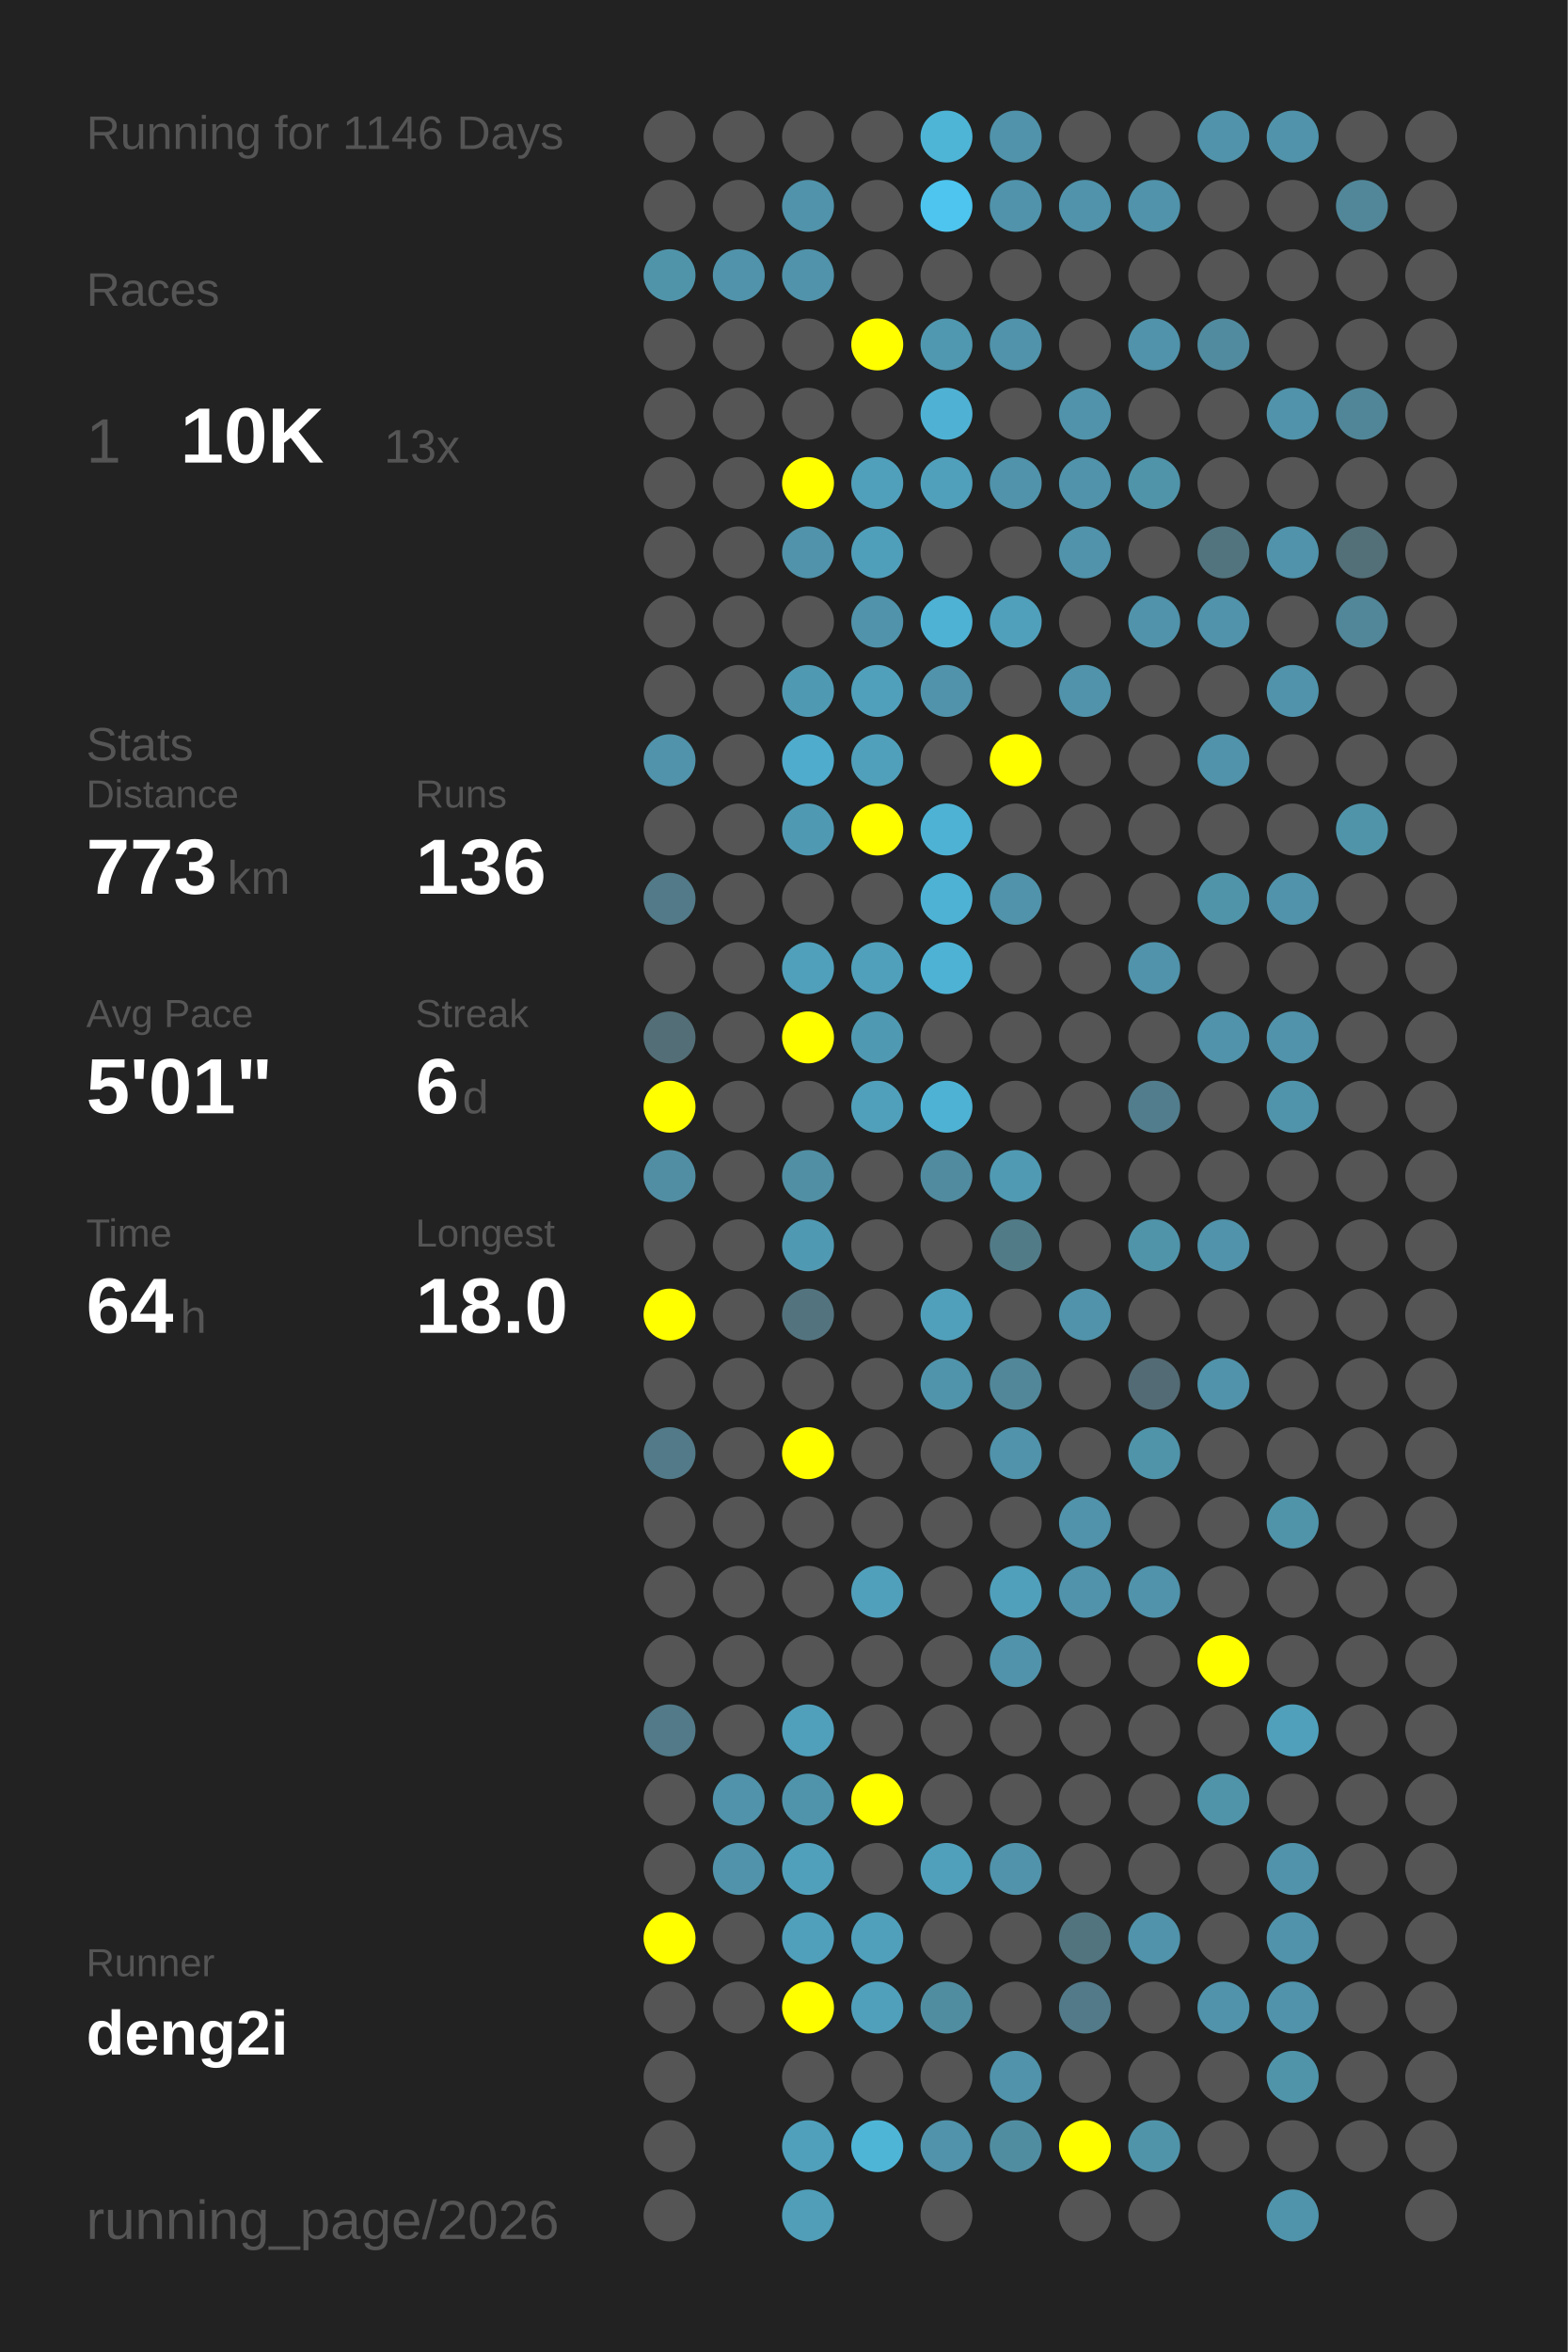
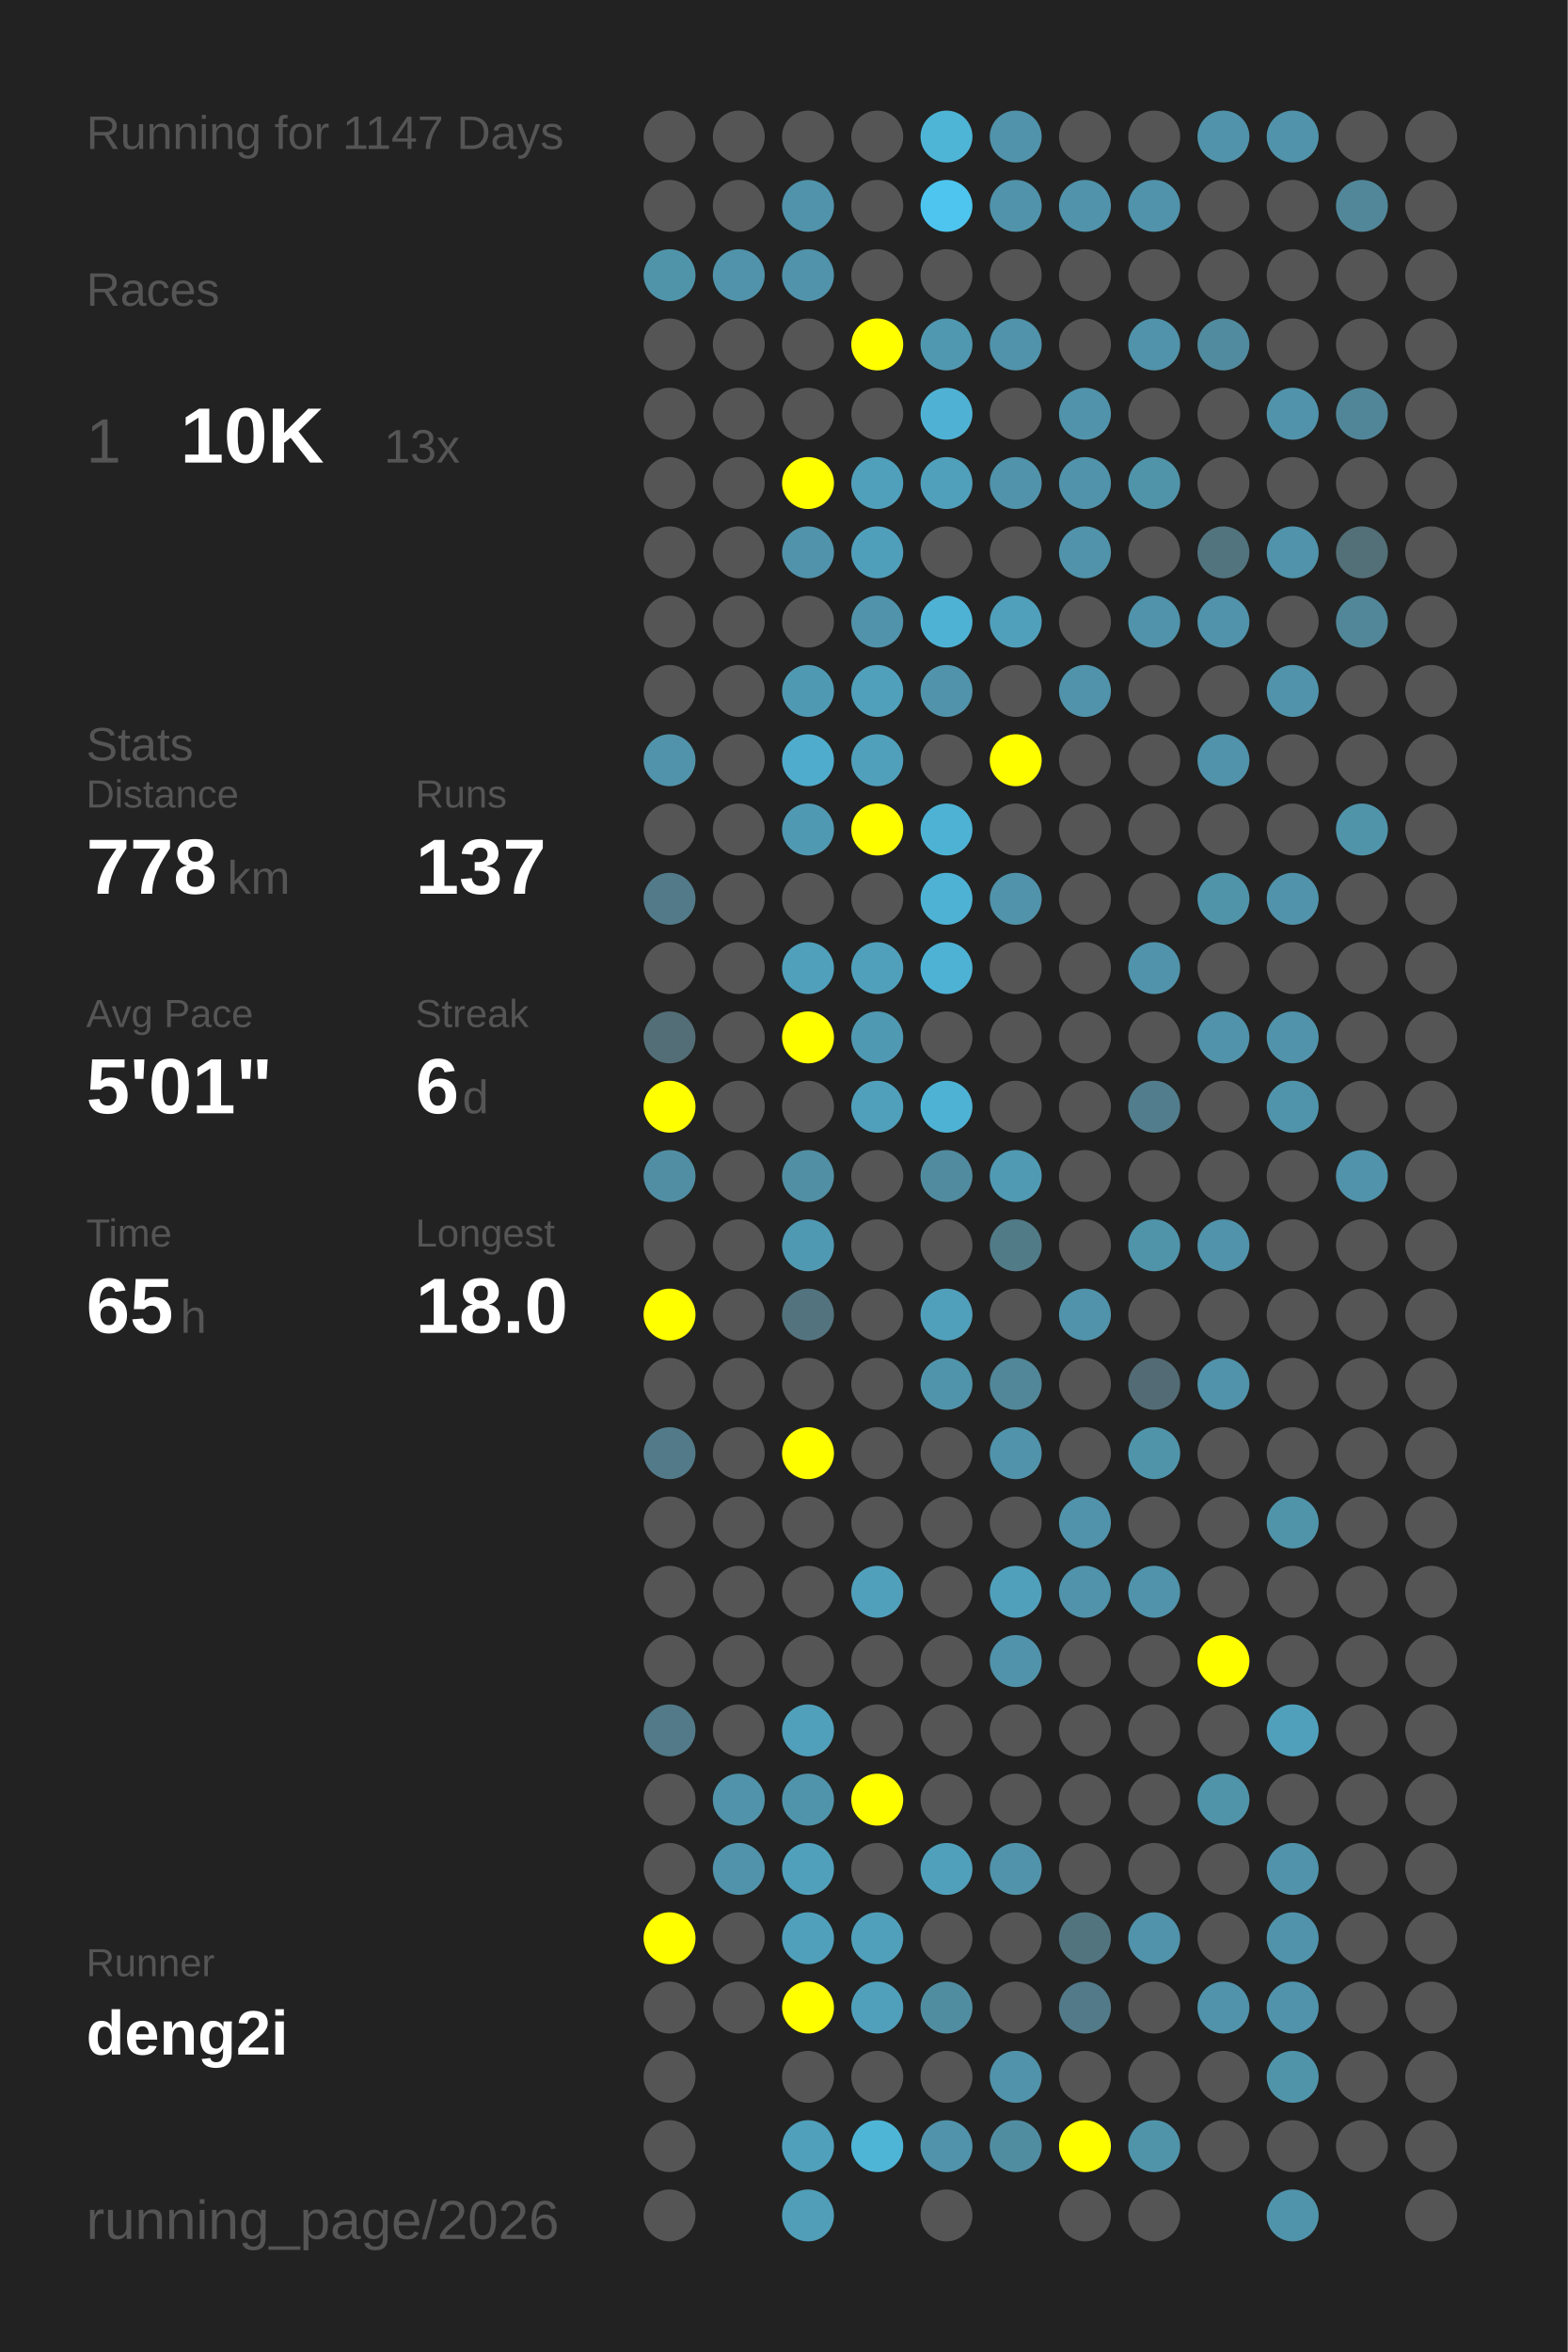
<svg xmlns="http://www.w3.org/2000/svg" baseProfile="full" height="300mm" version="1.1" viewBox="0,0,200,300" width="200mm">
  <defs />
  <rect fill="#222222" height="300" width="200" x="0" y="0" />
-   <text fill="#555555" style="font-size:6px; font-family:Arial;" x="11" y="19">Running for 1146 Days</text>
+   <text fill="#555555" style="font-size:6px; font-family:Arial;" x="11" y="19">Running for 1147 Days</text>
  <text fill="#555555" style="font-size:6px; font-family:Arial;" x="11" y="39">Races</text>
  <text fill="#555555" style="font-size:8px; font-family:Arial;" x="11" y="59">1</text>
  <text fill="#FFFFFF" style="font-size:10px; font-family:Arial; font-weight:bold;" x="23" y="59">10K</text>
  <text fill="#555555" style="font-size:6px; font-family:Arial;" x="49" y="59">13x</text>
  <text fill="#555555" style="font-size:6px; font-family:Arial;" x="11" y="97">Stats</text>
  <text fill="#555555" style="font-size:5px; font-family:Arial;" x="11" y="103">Distance</text>
-   <text fill="#FFFFFF" style="font-size:10px; font-family:Arial; font-weight:bold;" x="11" y="114">773</text>
+   <text fill="#FFFFFF" style="font-size:10px; font-family:Arial; font-weight:bold;" x="11" y="114">778</text>
  <text fill="#555555" style="font-size:6px; font-family:Arial;" x="29" y="114">km</text>
  <text fill="#555555" style="font-size:5px; font-family:Arial;" x="53" y="103">Runs</text>
-   <text fill="#FFFFFF" style="font-size:10px; font-family:Arial; font-weight:bold;" x="53" y="114">136</text>
+   <text fill="#FFFFFF" style="font-size:10px; font-family:Arial; font-weight:bold;" x="53" y="114">137</text>
  <text fill="#555555" style="font-size:5px; font-family:Arial;" x="11" y="131">Avg Pace</text>
  <text fill="#FFFFFF" style="font-size:10px; font-family:Arial; font-weight:bold;" x="11" y="142">5'01"</text>
  <text fill="#555555" style="font-size:5px; font-family:Arial;" x="53" y="131">Streak</text>
  <text fill="#FFFFFF" style="font-size:10px; font-family:Arial; font-weight:bold;" x="53" y="142">6</text>
  <text fill="#555555" style="font-size:6px; font-family:Arial;" x="59" y="142">d</text>
  <text fill="#555555" style="font-size:5px; font-family:Arial;" x="11" y="159">Time</text>
-   <text fill="#FFFFFF" style="font-size:10px; font-family:Arial; font-weight:bold;" x="11" y="170">64</text>
+   <text fill="#FFFFFF" style="font-size:10px; font-family:Arial; font-weight:bold;" x="11" y="170">65</text>
  <text fill="#555555" style="font-size:6px; font-family:Arial;" x="23" y="170">h</text>
  <text fill="#555555" style="font-size:5px; font-family:Arial;" x="53" y="159">Longest</text>
  <text fill="#FFFFFF" style="font-size:10px; font-family:Arial; font-weight:bold;" x="53" y="170">18.0</text>
  <text fill="#555555" style="font-size:5px; font-family:Arial;" x="11" y="252.065">Runner</text>
  <text fill="#FFFFFF" style="font-size:8px; font-family:Arial; font-weight:bold;" x="11" y="262.065">deng2i</text>
  <text fill="#555555" style="font-size:7px; font-family:Arial;" x="11" y="285.581">running_page/2026</text>
  <circle cx="85.417" cy="17.419" fill="#555555" r="3.312" />
  <circle cx="85.417" cy="26.258" fill="#555555" r="3.312" />
  <circle cx="85.417" cy="35.097" fill="#5094aa" r="3.312" />
  <circle cx="85.417" cy="43.935" fill="#555555" r="3.312" />
  <circle cx="85.417" cy="52.774" fill="#555555" r="3.312" />
  <circle cx="85.417" cy="61.613" fill="#555555" r="3.312" />
  <circle cx="85.417" cy="70.452" fill="#555555" r="3.312" />
  <circle cx="85.417" cy="79.29" fill="#555555" r="3.312" />
  <circle cx="85.417" cy="88.129" fill="#555555" r="3.312" />
  <circle cx="85.417" cy="96.968" fill="#5093aa" r="3.312" />
  <circle cx="85.417" cy="105.806" fill="#555555" r="3.312" />
  <circle cx="85.417" cy="114.645" fill="#527a88" r="3.312" />
  <circle cx="85.417" cy="123.484" fill="#555555" r="3.312" />
  <circle cx="85.417" cy="132.323" fill="#536e77" r="3.312" />
  <circle cx="85.417" cy="141.161" fill="#FFFF00" r="3.312" />
  <circle cx="85.417" cy="150" fill="#518ea3" r="3.312" />
  <circle cx="85.417" cy="158.839" fill="#555555" r="3.312" />
  <circle cx="85.417" cy="167.677" fill="#FFFF00" r="3.312" />
  <circle cx="85.417" cy="176.516" fill="#555555" r="3.312" />
  <circle cx="85.417" cy="185.355" fill="#527a88" r="3.312" />
  <circle cx="85.417" cy="194.194" fill="#555555" r="3.312" />
  <circle cx="85.417" cy="203.032" fill="#555555" r="3.312" />
  <circle cx="85.417" cy="211.871" fill="#555555" r="3.312" />
  <circle cx="85.417" cy="220.71" fill="#527a88" r="3.312" />
  <circle cx="85.417" cy="229.548" fill="#555555" r="3.312" />
  <circle cx="85.417" cy="238.387" fill="#555555" r="3.312" />
  <circle cx="85.417" cy="247.226" fill="#FFFF00" r="3.312" />
  <circle cx="85.417" cy="256.065" fill="#555555" r="3.312" />
  <circle cx="85.417" cy="264.903" fill="#555555" r="3.312" />
  <circle cx="85.417" cy="273.742" fill="#555555" r="3.312" />
  <circle cx="85.417" cy="282.581" fill="#555555" r="3.312" />
  <circle cx="94.25" cy="17.419" fill="#555555" r="3.312" />
  <circle cx="94.25" cy="26.258" fill="#555555" r="3.312" />
  <circle cx="94.25" cy="35.097" fill="#5093aa" r="3.312" />
  <circle cx="94.25" cy="43.935" fill="#555555" r="3.312" />
  <circle cx="94.25" cy="52.774" fill="#555555" r="3.312" />
  <circle cx="94.25" cy="61.613" fill="#555555" r="3.312" />
  <circle cx="94.25" cy="70.452" fill="#555555" r="3.312" />
  <circle cx="94.25" cy="79.29" fill="#555555" r="3.312" />
  <circle cx="94.25" cy="88.129" fill="#555555" r="3.312" />
  <circle cx="94.25" cy="96.968" fill="#555555" r="3.312" />
  <circle cx="94.25" cy="105.806" fill="#555555" r="3.312" />
  <circle cx="94.25" cy="114.645" fill="#555555" r="3.312" />
  <circle cx="94.25" cy="123.484" fill="#555555" r="3.312" />
  <circle cx="94.25" cy="132.323" fill="#555555" r="3.312" />
  <circle cx="94.25" cy="141.161" fill="#555555" r="3.312" />
  <circle cx="94.25" cy="150" fill="#555555" r="3.312" />
  <circle cx="94.25" cy="158.839" fill="#555555" r="3.312" />
  <circle cx="94.25" cy="167.677" fill="#555555" r="3.312" />
  <circle cx="94.25" cy="176.516" fill="#555555" r="3.312" />
  <circle cx="94.25" cy="185.355" fill="#555555" r="3.312" />
  <circle cx="94.25" cy="194.194" fill="#555555" r="3.312" />
  <circle cx="94.25" cy="203.032" fill="#555555" r="3.312" />
  <circle cx="94.25" cy="211.871" fill="#555555" r="3.312" />
  <circle cx="94.25" cy="220.71" fill="#555555" r="3.312" />
  <circle cx="94.25" cy="229.548" fill="#5093aa" r="3.312" />
  <circle cx="94.25" cy="238.387" fill="#5093aa" r="3.312" />
  <circle cx="94.25" cy="247.226" fill="#555555" r="3.312" />
  <circle cx="94.25" cy="256.065" fill="#555555" r="3.312" />
  <circle cx="103.083" cy="17.419" fill="#555555" r="3.312" />
  <circle cx="103.083" cy="26.258" fill="#5093aa" r="3.312" />
  <circle cx="103.083" cy="35.097" fill="#5093aa" r="3.312" />
  <circle cx="103.083" cy="43.935" fill="#555555" r="3.312" />
  <circle cx="103.083" cy="52.774" fill="#555555" r="3.312" />
  <circle cx="103.083" cy="61.613" fill="#FFFF00" r="3.312" />
  <circle cx="103.083" cy="70.452" fill="#5093aa" r="3.312" />
  <circle cx="103.083" cy="79.29" fill="#555555" r="3.312" />
  <circle cx="103.083" cy="88.129" fill="#5099b2" r="3.312" />
  <circle cx="103.083" cy="96.968" fill="#4faccc" r="3.312" />
  <circle cx="103.083" cy="105.806" fill="#5099b2" r="3.312" />
  <circle cx="103.083" cy="114.645" fill="#555555" r="3.312" />
  <circle cx="103.083" cy="123.484" fill="#50a0bb" r="3.312" />
  <circle cx="103.083" cy="132.323" fill="#FFFF00" r="3.312" />
  <circle cx="103.083" cy="141.161" fill="#555555" r="3.312" />
  <circle cx="103.083" cy="150" fill="#518fa4" r="3.312" />
  <circle cx="103.083" cy="158.839" fill="#5099b2" r="3.312" />
  <circle cx="103.083" cy="167.677" fill="#53747f" r="3.312" />
  <circle cx="103.083" cy="176.516" fill="#555555" r="3.312" />
  <circle cx="103.083" cy="185.355" fill="#FFFF00" r="3.312" />
  <circle cx="103.083" cy="194.194" fill="#555555" r="3.312" />
  <circle cx="103.083" cy="203.032" fill="#555555" r="3.312" />
  <circle cx="103.083" cy="211.871" fill="#555555" r="3.312" />
  <circle cx="103.083" cy="220.71" fill="#50a0bb" r="3.312" />
  <circle cx="103.083" cy="229.548" fill="#5094ab" r="3.312" />
  <circle cx="103.083" cy="238.387" fill="#50a0bb" r="3.312" />
  <circle cx="103.083" cy="247.226" fill="#50a0bb" r="3.312" />
  <circle cx="103.083" cy="256.065" fill="#FFFF00" r="3.312" />
  <circle cx="103.083" cy="264.903" fill="#555555" r="3.312" />
  <circle cx="103.083" cy="273.742" fill="#50a0bb" r="3.312" />
  <circle cx="103.083" cy="282.581" fill="#509eb8" r="3.312" />
  <circle cx="111.917" cy="17.419" fill="#555555" r="3.312" />
  <circle cx="111.917" cy="26.258" fill="#555555" r="3.312" />
  <circle cx="111.917" cy="35.097" fill="#555555" r="3.312" />
  <circle cx="111.917" cy="43.935" fill="#FFFF00" r="3.312" />
  <circle cx="111.917" cy="52.774" fill="#555555" r="3.312" />
  <circle cx="111.917" cy="61.613" fill="#50a0bb" r="3.312" />
  <circle cx="111.917" cy="70.452" fill="#509fba" r="3.312" />
  <circle cx="111.917" cy="79.29" fill="#5093aa" r="3.312" />
  <circle cx="111.917" cy="88.129" fill="#50a0bb" r="3.312" />
  <circle cx="111.917" cy="96.968" fill="#50a0bb" r="3.312" />
  <circle cx="111.917" cy="105.806" fill="#FFFF00" r="3.312" />
  <circle cx="111.917" cy="114.645" fill="#555555" r="3.312" />
  <circle cx="111.917" cy="123.484" fill="#50a0bb" r="3.312" />
  <circle cx="111.917" cy="132.323" fill="#5099b2" r="3.312" />
  <circle cx="111.917" cy="141.161" fill="#50a0bb" r="3.312" />
  <circle cx="111.917" cy="150" fill="#555555" r="3.312" />
  <circle cx="111.917" cy="158.839" fill="#555555" r="3.312" />
  <circle cx="111.917" cy="167.677" fill="#555555" r="3.312" />
  <circle cx="111.917" cy="176.516" fill="#555555" r="3.312" />
  <circle cx="111.917" cy="185.355" fill="#555555" r="3.312" />
  <circle cx="111.917" cy="194.194" fill="#555555" r="3.312" />
  <circle cx="111.917" cy="203.032" fill="#50a0bb" r="3.312" />
  <circle cx="111.917" cy="211.871" fill="#555555" r="3.312" />
  <circle cx="111.917" cy="220.71" fill="#555555" r="3.312" />
  <circle cx="111.917" cy="229.548" fill="#FFFF00" r="3.312" />
  <circle cx="111.917" cy="238.387" fill="#555555" r="3.312" />
  <circle cx="111.917" cy="247.226" fill="#50a0bb" r="3.312" />
  <circle cx="111.917" cy="256.065" fill="#50a0bb" r="3.312" />
  <circle cx="111.917" cy="264.903" fill="#555555" r="3.312" />
  <circle cx="111.917" cy="273.742" fill="#4eb5d7" r="3.312" />
  <circle cx="120.75" cy="17.419" fill="#4eb5d7" r="3.312" />
  <circle cx="120.75" cy="26.258" fill="#4dc5ee" r="3.312" />
  <circle cx="120.75" cy="35.097" fill="#555555" r="3.312" />
  <circle cx="120.75" cy="43.935" fill="#5098b0" r="3.312" />
  <circle cx="120.75" cy="52.774" fill="#4fb2d4" r="3.312" />
  <circle cx="120.75" cy="61.613" fill="#50a0bb" r="3.312" />
  <circle cx="120.75" cy="70.452" fill="#555555" r="3.312" />
  <circle cx="120.75" cy="79.29" fill="#4eb2d4" r="3.312" />
  <circle cx="120.75" cy="88.129" fill="#5093aa" r="3.312" />
  <circle cx="120.75" cy="96.968" fill="#555555" r="3.312" />
  <circle cx="120.75" cy="105.806" fill="#4eb2d4" r="3.312" />
  <circle cx="120.75" cy="114.645" fill="#4eb2d4" r="3.312" />
  <circle cx="120.75" cy="123.484" fill="#4eb2d4" r="3.312" />
  <circle cx="120.75" cy="132.323" fill="#555555" r="3.312" />
  <circle cx="120.75" cy="141.161" fill="#4eb2d4" r="3.312" />
  <circle cx="120.75" cy="150" fill="#518b9f" r="3.312" />
  <circle cx="120.75" cy="158.839" fill="#555555" r="3.312" />
  <circle cx="120.75" cy="167.677" fill="#50a0bb" r="3.312" />
  <circle cx="120.75" cy="176.516" fill="#5094ab" r="3.312" />
  <circle cx="120.75" cy="185.355" fill="#555555" r="3.312" />
  <circle cx="120.75" cy="194.194" fill="#555555" r="3.312" />
  <circle cx="120.75" cy="203.032" fill="#555555" r="3.312" />
  <circle cx="120.75" cy="211.871" fill="#555555" r="3.312" />
  <circle cx="120.75" cy="220.71" fill="#555555" r="3.312" />
  <circle cx="120.75" cy="229.548" fill="#555555" r="3.312" />
  <circle cx="120.75" cy="238.387" fill="#50a0bb" r="3.312" />
  <circle cx="120.75" cy="247.226" fill="#555555" r="3.312" />
  <circle cx="120.75" cy="256.065" fill="#518da1" r="3.312" />
  <circle cx="120.75" cy="264.903" fill="#555555" r="3.312" />
  <circle cx="120.75" cy="273.742" fill="#5093aa" r="3.312" />
  <circle cx="120.75" cy="282.581" fill="#555555" r="3.312" />
  <circle cx="129.583" cy="17.419" fill="#5093aa" r="3.312" />
  <circle cx="129.583" cy="26.258" fill="#5093aa" r="3.312" />
  <circle cx="129.583" cy="35.097" fill="#555555" r="3.312" />
  <circle cx="129.583" cy="43.935" fill="#5093aa" r="3.312" />
  <circle cx="129.583" cy="52.774" fill="#555555" r="3.312" />
  <circle cx="129.583" cy="61.613" fill="#5093aa" r="3.312" />
  <circle cx="129.583" cy="70.452" fill="#555555" r="3.312" />
  <circle cx="129.583" cy="79.29" fill="#50a0bb" r="3.312" />
  <circle cx="129.583" cy="88.129" fill="#555555" r="3.312" />
  <circle cx="129.583" cy="96.968" fill="#FFFF00" r="3.312" />
  <circle cx="129.583" cy="105.806" fill="#555555" r="3.312" />
  <circle cx="129.583" cy="114.645" fill="#5093aa" r="3.312" />
  <circle cx="129.583" cy="123.484" fill="#555555" r="3.312" />
  <circle cx="129.583" cy="132.323" fill="#555555" r="3.312" />
  <circle cx="129.583" cy="141.161" fill="#555555" r="3.312" />
  <circle cx="129.583" cy="150" fill="#509ab3" r="3.312" />
  <circle cx="129.583" cy="158.839" fill="#527b88" r="3.312" />
  <circle cx="129.583" cy="167.677" fill="#555555" r="3.312" />
  <circle cx="129.583" cy="176.516" fill="#518799" r="3.312" />
  <circle cx="129.583" cy="185.355" fill="#5093aa" r="3.312" />
  <circle cx="129.583" cy="194.194" fill="#555555" r="3.312" />
  <circle cx="129.583" cy="203.032" fill="#50a0bb" r="3.312" />
  <circle cx="129.583" cy="211.871" fill="#5093aa" r="3.312" />
  <circle cx="129.583" cy="220.71" fill="#555555" r="3.312" />
  <circle cx="129.583" cy="229.548" fill="#555555" r="3.312" />
  <circle cx="129.583" cy="238.387" fill="#5093aa" r="3.312" />
  <circle cx="129.583" cy="247.226" fill="#555555" r="3.312" />
  <circle cx="129.583" cy="256.065" fill="#555555" r="3.312" />
  <circle cx="129.583" cy="264.903" fill="#5093aa" r="3.312" />
  <circle cx="129.583" cy="273.742" fill="#518da1" r="3.312" />
  <circle cx="138.417" cy="17.419" fill="#555555" r="3.312" />
  <circle cx="138.417" cy="26.258" fill="#5093aa" r="3.312" />
  <circle cx="138.417" cy="35.097" fill="#555555" r="3.312" />
  <circle cx="138.417" cy="43.935" fill="#555555" r="3.312" />
  <circle cx="138.417" cy="52.774" fill="#5093aa" r="3.312" />
  <circle cx="138.417" cy="61.613" fill="#5093aa" r="3.312" />
  <circle cx="138.417" cy="70.452" fill="#5093aa" r="3.312" />
  <circle cx="138.417" cy="79.29" fill="#555555" r="3.312" />
  <circle cx="138.417" cy="88.129" fill="#5093aa" r="3.312" />
  <circle cx="138.417" cy="96.968" fill="#555555" r="3.312" />
  <circle cx="138.417" cy="105.806" fill="#555555" r="3.312" />
  <circle cx="138.417" cy="114.645" fill="#555555" r="3.312" />
  <circle cx="138.417" cy="123.484" fill="#555555" r="3.312" />
  <circle cx="138.417" cy="132.323" fill="#555555" r="3.312" />
  <circle cx="138.417" cy="141.161" fill="#555555" r="3.312" />
  <circle cx="138.417" cy="150" fill="#555555" r="3.312" />
  <circle cx="138.417" cy="158.839" fill="#555555" r="3.312" />
  <circle cx="138.417" cy="167.677" fill="#5093aa" r="3.312" />
  <circle cx="138.417" cy="176.516" fill="#555555" r="3.312" />
  <circle cx="138.417" cy="185.355" fill="#555555" r="3.312" />
  <circle cx="138.417" cy="194.194" fill="#5093aa" r="3.312" />
  <circle cx="138.417" cy="203.032" fill="#5093aa" r="3.312" />
  <circle cx="138.417" cy="211.871" fill="#555555" r="3.312" />
  <circle cx="138.417" cy="220.71" fill="#555555" r="3.312" />
  <circle cx="138.417" cy="229.548" fill="#555555" r="3.312" />
  <circle cx="138.417" cy="238.387" fill="#555555" r="3.312" />
  <circle cx="138.417" cy="247.226" fill="#52747f" r="3.312" />
  <circle cx="138.417" cy="256.065" fill="#527a88" r="3.312" />
  <circle cx="138.417" cy="264.903" fill="#555555" r="3.312" />
  <circle cx="138.417" cy="273.742" fill="#FFFF00" r="3.312" />
  <circle cx="138.417" cy="282.581" fill="#555555" r="3.312" />
  <circle cx="147.25" cy="17.419" fill="#555555" r="3.312" />
  <circle cx="147.25" cy="26.258" fill="#5093aa" r="3.312" />
  <circle cx="147.25" cy="35.097" fill="#555555" r="3.312" />
  <circle cx="147.25" cy="43.935" fill="#5093aa" r="3.312" />
  <circle cx="147.25" cy="52.774" fill="#555555" r="3.312" />
  <circle cx="147.25" cy="61.613" fill="#5094aa" r="3.312" />
  <circle cx="147.25" cy="70.452" fill="#555555" r="3.312" />
  <circle cx="147.25" cy="79.29" fill="#5093aa" r="3.312" />
  <circle cx="147.25" cy="88.129" fill="#555555" r="3.312" />
  <circle cx="147.25" cy="96.968" fill="#555555" r="3.312" />
  <circle cx="147.25" cy="105.806" fill="#555555" r="3.312" />
  <circle cx="147.25" cy="114.645" fill="#555555" r="3.312" />
  <circle cx="147.25" cy="123.484" fill="#5093aa" r="3.312" />
  <circle cx="147.25" cy="132.323" fill="#555555" r="3.312" />
  <circle cx="147.25" cy="141.161" fill="#527d8c" r="3.312" />
  <circle cx="147.25" cy="150" fill="#555555" r="3.312" />
  <circle cx="147.25" cy="158.839" fill="#5094aa" r="3.312" />
  <circle cx="147.25" cy="167.677" fill="#555555" r="3.312" />
  <circle cx="147.25" cy="176.516" fill="#536b74" r="3.312" />
  <circle cx="147.25" cy="185.355" fill="#5094aa" r="3.312" />
  <circle cx="147.25" cy="194.194" fill="#555555" r="3.312" />
  <circle cx="147.25" cy="203.032" fill="#5093aa" r="3.312" />
  <circle cx="147.25" cy="211.871" fill="#555555" r="3.312" />
  <circle cx="147.25" cy="220.71" fill="#555555" r="3.312" />
  <circle cx="147.25" cy="229.548" fill="#555555" r="3.312" />
  <circle cx="147.25" cy="238.387" fill="#555555" r="3.312" />
  <circle cx="147.25" cy="247.226" fill="#5093aa" r="3.312" />
  <circle cx="147.25" cy="256.065" fill="#555555" r="3.312" />
  <circle cx="147.25" cy="264.903" fill="#555555" r="3.312" />
  <circle cx="147.25" cy="273.742" fill="#5094aa" r="3.312" />
  <circle cx="147.25" cy="282.581" fill="#555555" r="3.312" />
  <circle cx="156.083" cy="17.419" fill="#5093aa" r="3.312" />
  <circle cx="156.083" cy="26.258" fill="#555555" r="3.312" />
  <circle cx="156.083" cy="35.097" fill="#555555" r="3.312" />
  <circle cx="156.083" cy="43.935" fill="#518b9f" r="3.312" />
  <circle cx="156.083" cy="52.774" fill="#555555" r="3.312" />
  <circle cx="156.083" cy="61.613" fill="#555555" r="3.312" />
  <circle cx="156.083" cy="70.452" fill="#52747f" r="3.312" />
  <circle cx="156.083" cy="79.29" fill="#5093aa" r="3.312" />
  <circle cx="156.083" cy="88.129" fill="#555555" r="3.312" />
  <circle cx="156.083" cy="96.968" fill="#5093aa" r="3.312" />
  <circle cx="156.083" cy="105.806" fill="#555555" r="3.312" />
  <circle cx="156.083" cy="114.645" fill="#5094aa" r="3.312" />
  <circle cx="156.083" cy="123.484" fill="#555555" r="3.312" />
  <circle cx="156.083" cy="132.323" fill="#5093aa" r="3.312" />
  <circle cx="156.083" cy="141.161" fill="#555555" r="3.312" />
  <circle cx="156.083" cy="150" fill="#555555" r="3.312" />
  <circle cx="156.083" cy="158.839" fill="#5093aa" r="3.312" />
  <circle cx="156.083" cy="167.677" fill="#555555" r="3.312" />
  <circle cx="156.083" cy="176.516" fill="#5093aa" r="3.312" />
  <circle cx="156.083" cy="185.355" fill="#555555" r="3.312" />
  <circle cx="156.083" cy="194.194" fill="#555555" r="3.312" />
  <circle cx="156.083" cy="203.032" fill="#555555" r="3.312" />
  <circle cx="156.083" cy="211.871" fill="#FFFF00" r="3.312" />
  <circle cx="156.083" cy="220.71" fill="#555555" r="3.312" />
  <circle cx="156.083" cy="229.548" fill="#5094aa" r="3.312" />
  <circle cx="156.083" cy="238.387" fill="#555555" r="3.312" />
  <circle cx="156.083" cy="247.226" fill="#555555" r="3.312" />
  <circle cx="156.083" cy="256.065" fill="#5093aa" r="3.312" />
  <circle cx="156.083" cy="264.903" fill="#555555" r="3.312" />
  <circle cx="156.083" cy="273.742" fill="#555555" r="3.312" />
  <circle cx="164.917" cy="17.419" fill="#5093aa" r="3.312" />
  <circle cx="164.917" cy="26.258" fill="#555555" r="3.312" />
  <circle cx="164.917" cy="35.097" fill="#555555" r="3.312" />
  <circle cx="164.917" cy="43.935" fill="#555555" r="3.312" />
  <circle cx="164.917" cy="52.774" fill="#5093aa" r="3.312" />
  <circle cx="164.917" cy="61.613" fill="#555555" r="3.312" />
  <circle cx="164.917" cy="70.452" fill="#5093aa" r="3.312" />
  <circle cx="164.917" cy="79.29" fill="#555555" r="3.312" />
  <circle cx="164.917" cy="88.129" fill="#5093aa" r="3.312" />
  <circle cx="164.917" cy="96.968" fill="#555555" r="3.312" />
  <circle cx="164.917" cy="105.806" fill="#555555" r="3.312" />
  <circle cx="164.917" cy="114.645" fill="#5093aa" r="3.312" />
  <circle cx="164.917" cy="123.484" fill="#555555" r="3.312" />
  <circle cx="164.917" cy="132.323" fill="#5093aa" r="3.312" />
  <circle cx="164.917" cy="141.161" fill="#5094ab" r="3.312" />
  <circle cx="164.917" cy="150" fill="#555555" r="3.312" />
  <circle cx="164.917" cy="158.839" fill="#555555" r="3.312" />
  <circle cx="164.917" cy="167.677" fill="#555555" r="3.312" />
  <circle cx="164.917" cy="176.516" fill="#555555" r="3.312" />
  <circle cx="164.917" cy="185.355" fill="#555555" r="3.312" />
  <circle cx="164.917" cy="194.194" fill="#5094aa" r="3.312" />
  <circle cx="164.917" cy="203.032" fill="#555555" r="3.312" />
  <circle cx="164.917" cy="211.871" fill="#555555" r="3.312" />
  <circle cx="164.917" cy="220.71" fill="#50a0bb" r="3.312" />
  <circle cx="164.917" cy="229.548" fill="#555555" r="3.312" />
  <circle cx="164.917" cy="238.387" fill="#5093aa" r="3.312" />
  <circle cx="164.917" cy="247.226" fill="#5093aa" r="3.312" />
  <circle cx="164.917" cy="256.065" fill="#5093aa" r="3.312" />
  <circle cx="164.917" cy="264.903" fill="#5094aa" r="3.312" />
  <circle cx="164.917" cy="273.742" fill="#555555" r="3.312" />
  <circle cx="164.917" cy="282.581" fill="#5094ab" r="3.312" />
  <circle cx="173.75" cy="17.419" fill="#555555" r="3.312" />
  <circle cx="173.75" cy="26.258" fill="#518799" r="3.312" />
  <circle cx="173.75" cy="35.097" fill="#555555" r="3.312" />
  <circle cx="173.75" cy="43.935" fill="#555555" r="3.312" />
  <circle cx="173.75" cy="52.774" fill="#518698" r="3.312" />
  <circle cx="173.75" cy="61.613" fill="#555555" r="3.312" />
  <circle cx="173.75" cy="70.452" fill="#536f78" r="3.312" />
  <circle cx="173.75" cy="79.29" fill="#518799" r="3.312" />
  <circle cx="173.75" cy="88.129" fill="#555555" r="3.312" />
  <circle cx="173.75" cy="96.968" fill="#555555" r="3.312" />
  <circle cx="173.75" cy="105.806" fill="#5094aa" r="3.312" />
  <circle cx="173.75" cy="114.645" fill="#555555" r="3.312" />
  <circle cx="173.75" cy="123.484" fill="#555555" r="3.312" />
  <circle cx="173.75" cy="132.323" fill="#555555" r="3.312" />
  <circle cx="173.75" cy="141.161" fill="#555555" r="3.312" />
-   <circle cx="173.75" cy="150" fill="#555555" r="3.312" />
+   <circle cx="173.75" cy="150" fill="#5093aa" r="3.312" />
  <circle cx="173.75" cy="158.839" fill="#555555" r="3.312" />
  <circle cx="173.75" cy="167.677" fill="#555555" r="3.312" />
  <circle cx="173.75" cy="176.516" fill="#555555" r="3.312" />
  <circle cx="173.75" cy="185.355" fill="#555555" r="3.312" />
  <circle cx="173.75" cy="194.194" fill="#555555" r="3.312" />
  <circle cx="173.75" cy="203.032" fill="#555555" r="3.312" />
  <circle cx="173.75" cy="211.871" fill="#555555" r="3.312" />
  <circle cx="173.75" cy="220.71" fill="#555555" r="3.312" />
  <circle cx="173.75" cy="229.548" fill="#555555" r="3.312" />
  <circle cx="173.75" cy="238.387" fill="#555555" r="3.312" />
  <circle cx="173.75" cy="247.226" fill="#555555" r="3.312" />
  <circle cx="173.75" cy="256.065" fill="#555555" r="3.312" />
  <circle cx="173.75" cy="264.903" fill="#555555" r="3.312" />
  <circle cx="173.75" cy="273.742" fill="#555555" r="3.312" />
  <circle cx="182.583" cy="17.419" fill="#555555" r="3.312" />
  <circle cx="182.583" cy="26.258" fill="#555555" r="3.312" />
  <circle cx="182.583" cy="35.097" fill="#555555" r="3.312" />
  <circle cx="182.583" cy="43.935" fill="#555555" r="3.312" />
  <circle cx="182.583" cy="52.774" fill="#555555" r="3.312" />
  <circle cx="182.583" cy="61.613" fill="#555555" r="3.312" />
  <circle cx="182.583" cy="70.452" fill="#555555" r="3.312" />
  <circle cx="182.583" cy="79.29" fill="#555555" r="3.312" />
  <circle cx="182.583" cy="88.129" fill="#555555" r="3.312" />
  <circle cx="182.583" cy="96.968" fill="#555555" r="3.312" />
  <circle cx="182.583" cy="105.806" fill="#555555" r="3.312" />
  <circle cx="182.583" cy="114.645" fill="#555555" r="3.312" />
  <circle cx="182.583" cy="123.484" fill="#555555" r="3.312" />
  <circle cx="182.583" cy="132.323" fill="#555555" r="3.312" />
  <circle cx="182.583" cy="141.161" fill="#555555" r="3.312" />
  <circle cx="182.583" cy="150" fill="#555555" r="3.312" />
  <circle cx="182.583" cy="158.839" fill="#555555" r="3.312" />
  <circle cx="182.583" cy="167.677" fill="#555555" r="3.312" />
  <circle cx="182.583" cy="176.516" fill="#555555" r="3.312" />
  <circle cx="182.583" cy="185.355" fill="#555555" r="3.312" />
  <circle cx="182.583" cy="194.194" fill="#555555" r="3.312" />
  <circle cx="182.583" cy="203.032" fill="#555555" r="3.312" />
  <circle cx="182.583" cy="211.871" fill="#555555" r="3.312" />
  <circle cx="182.583" cy="220.71" fill="#555555" r="3.312" />
  <circle cx="182.583" cy="229.548" fill="#555555" r="3.312" />
  <circle cx="182.583" cy="238.387" fill="#555555" r="3.312" />
  <circle cx="182.583" cy="247.226" fill="#555555" r="3.312" />
  <circle cx="182.583" cy="256.065" fill="#555555" r="3.312" />
  <circle cx="182.583" cy="264.903" fill="#555555" r="3.312" />
  <circle cx="182.583" cy="273.742" fill="#555555" r="3.312" />
  <circle cx="182.583" cy="282.581" fill="#555555" r="3.312" />
</svg>
